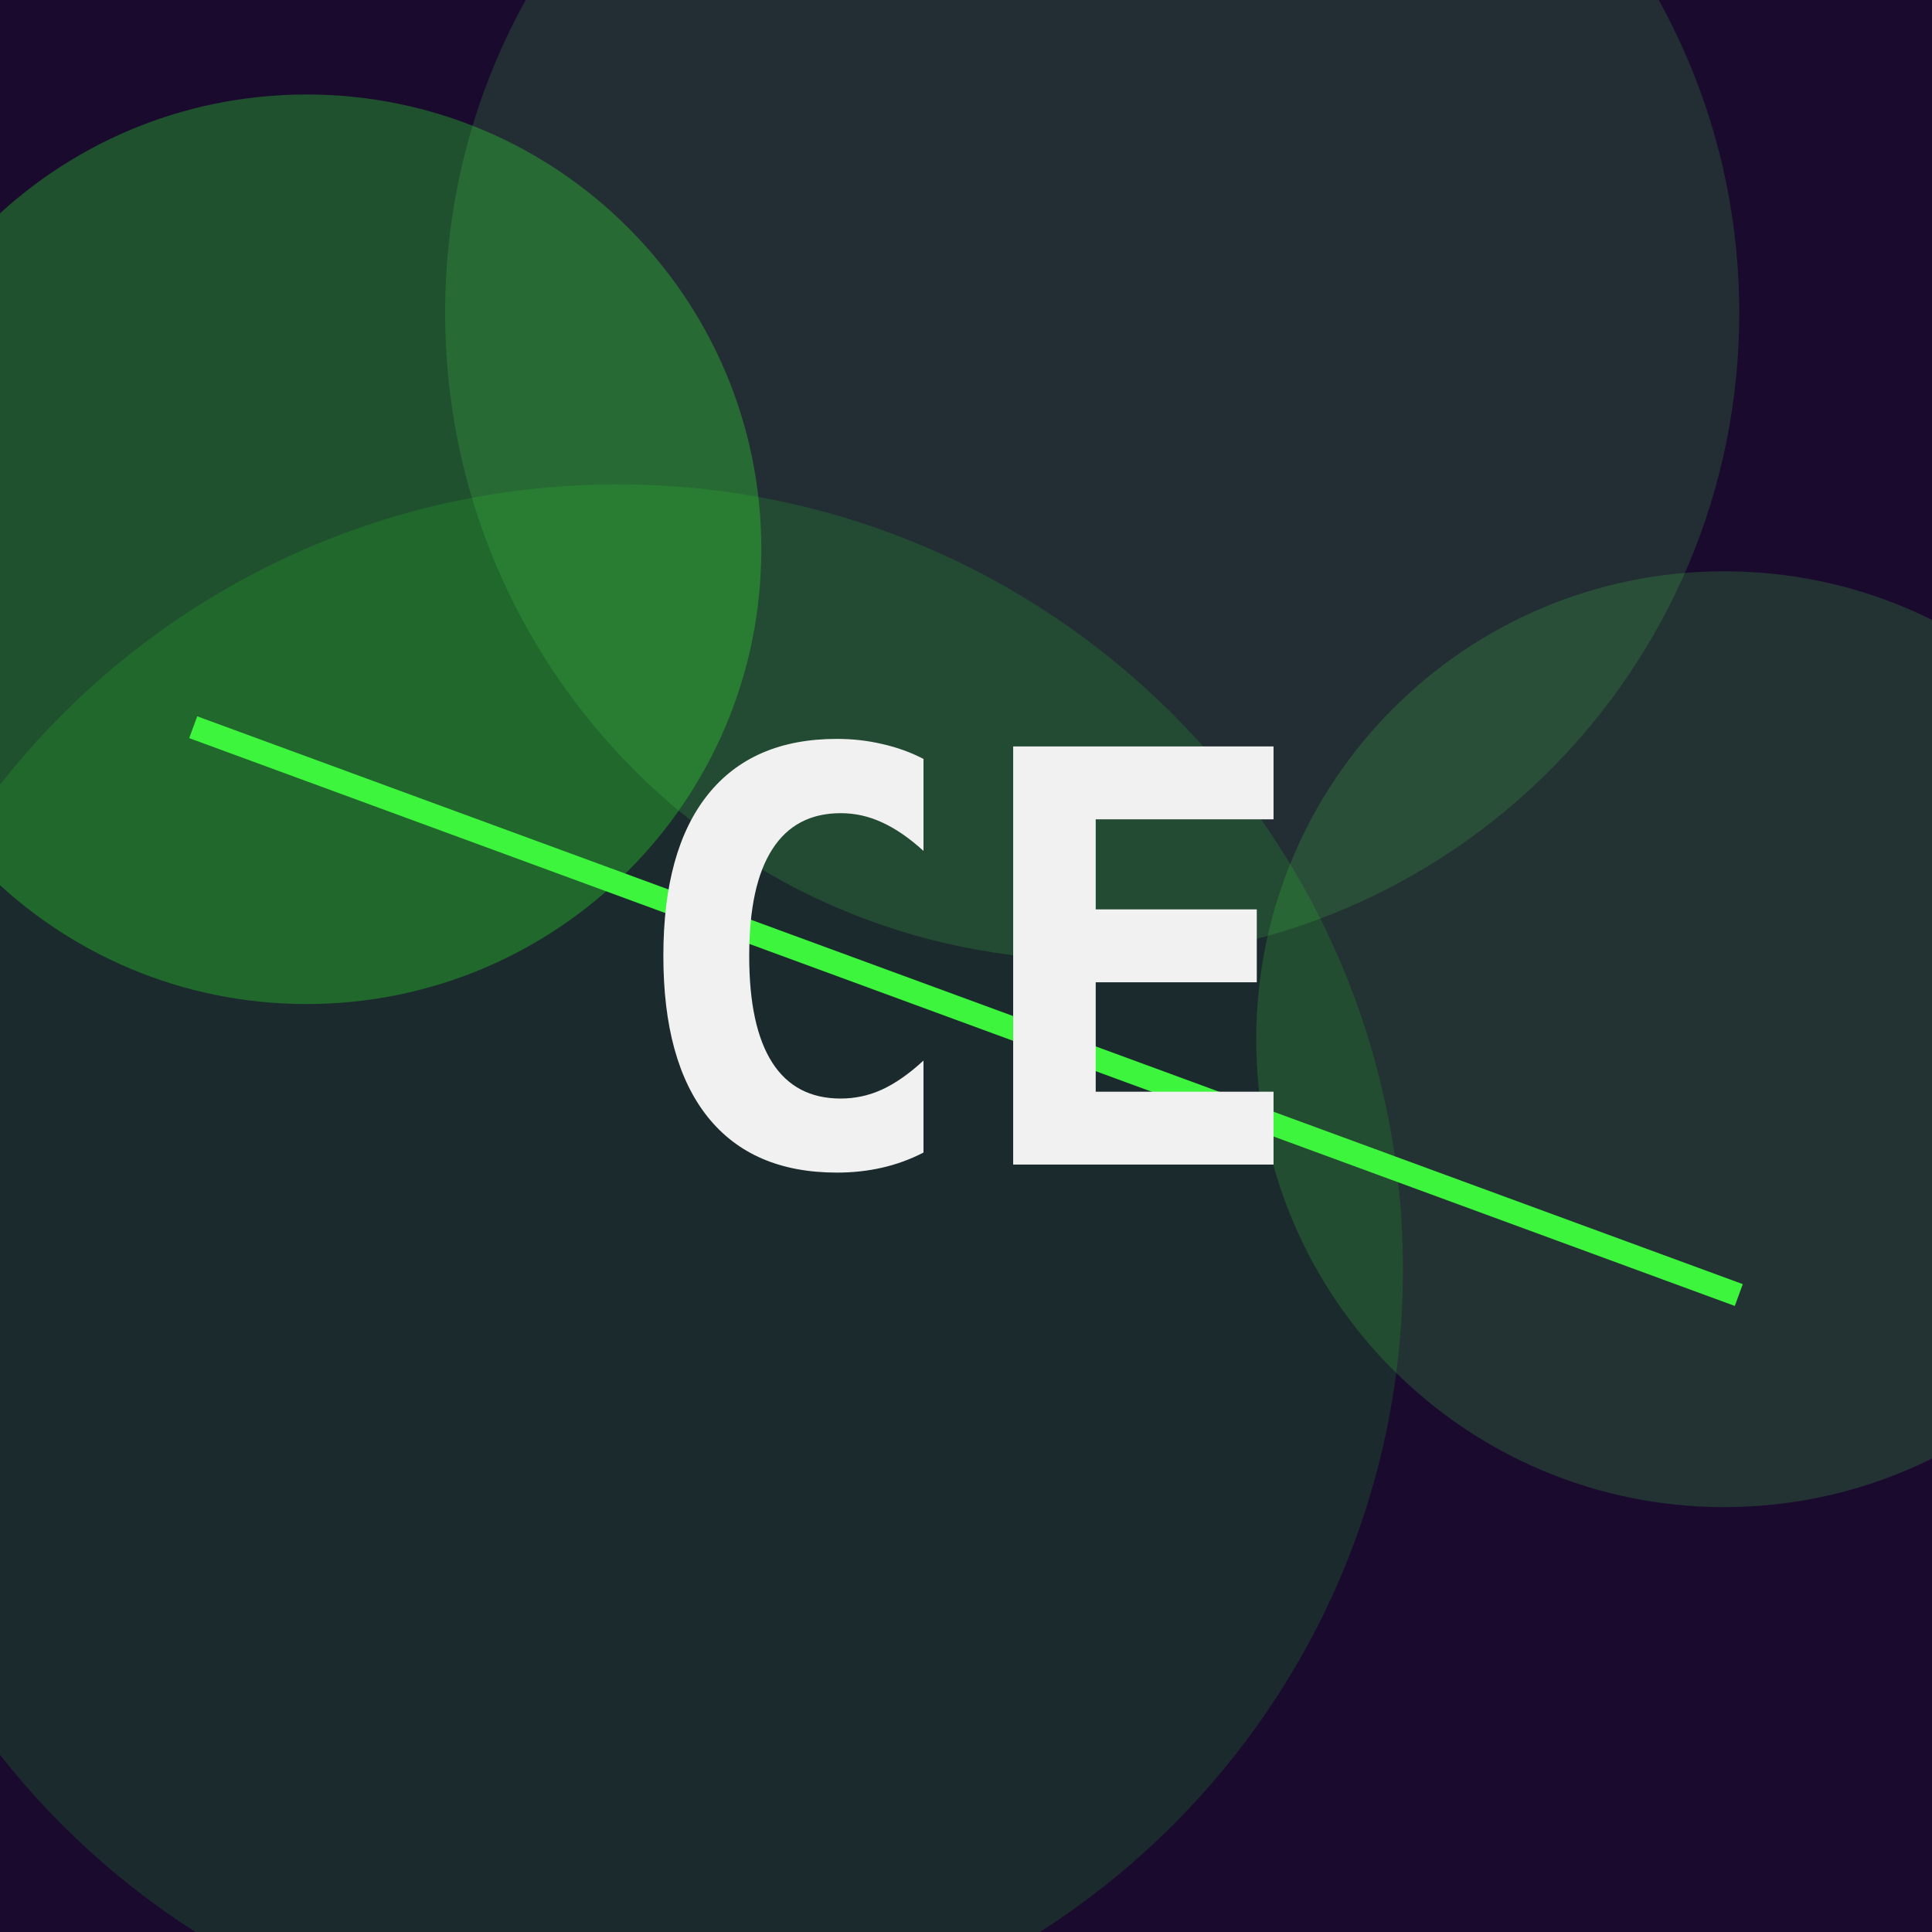
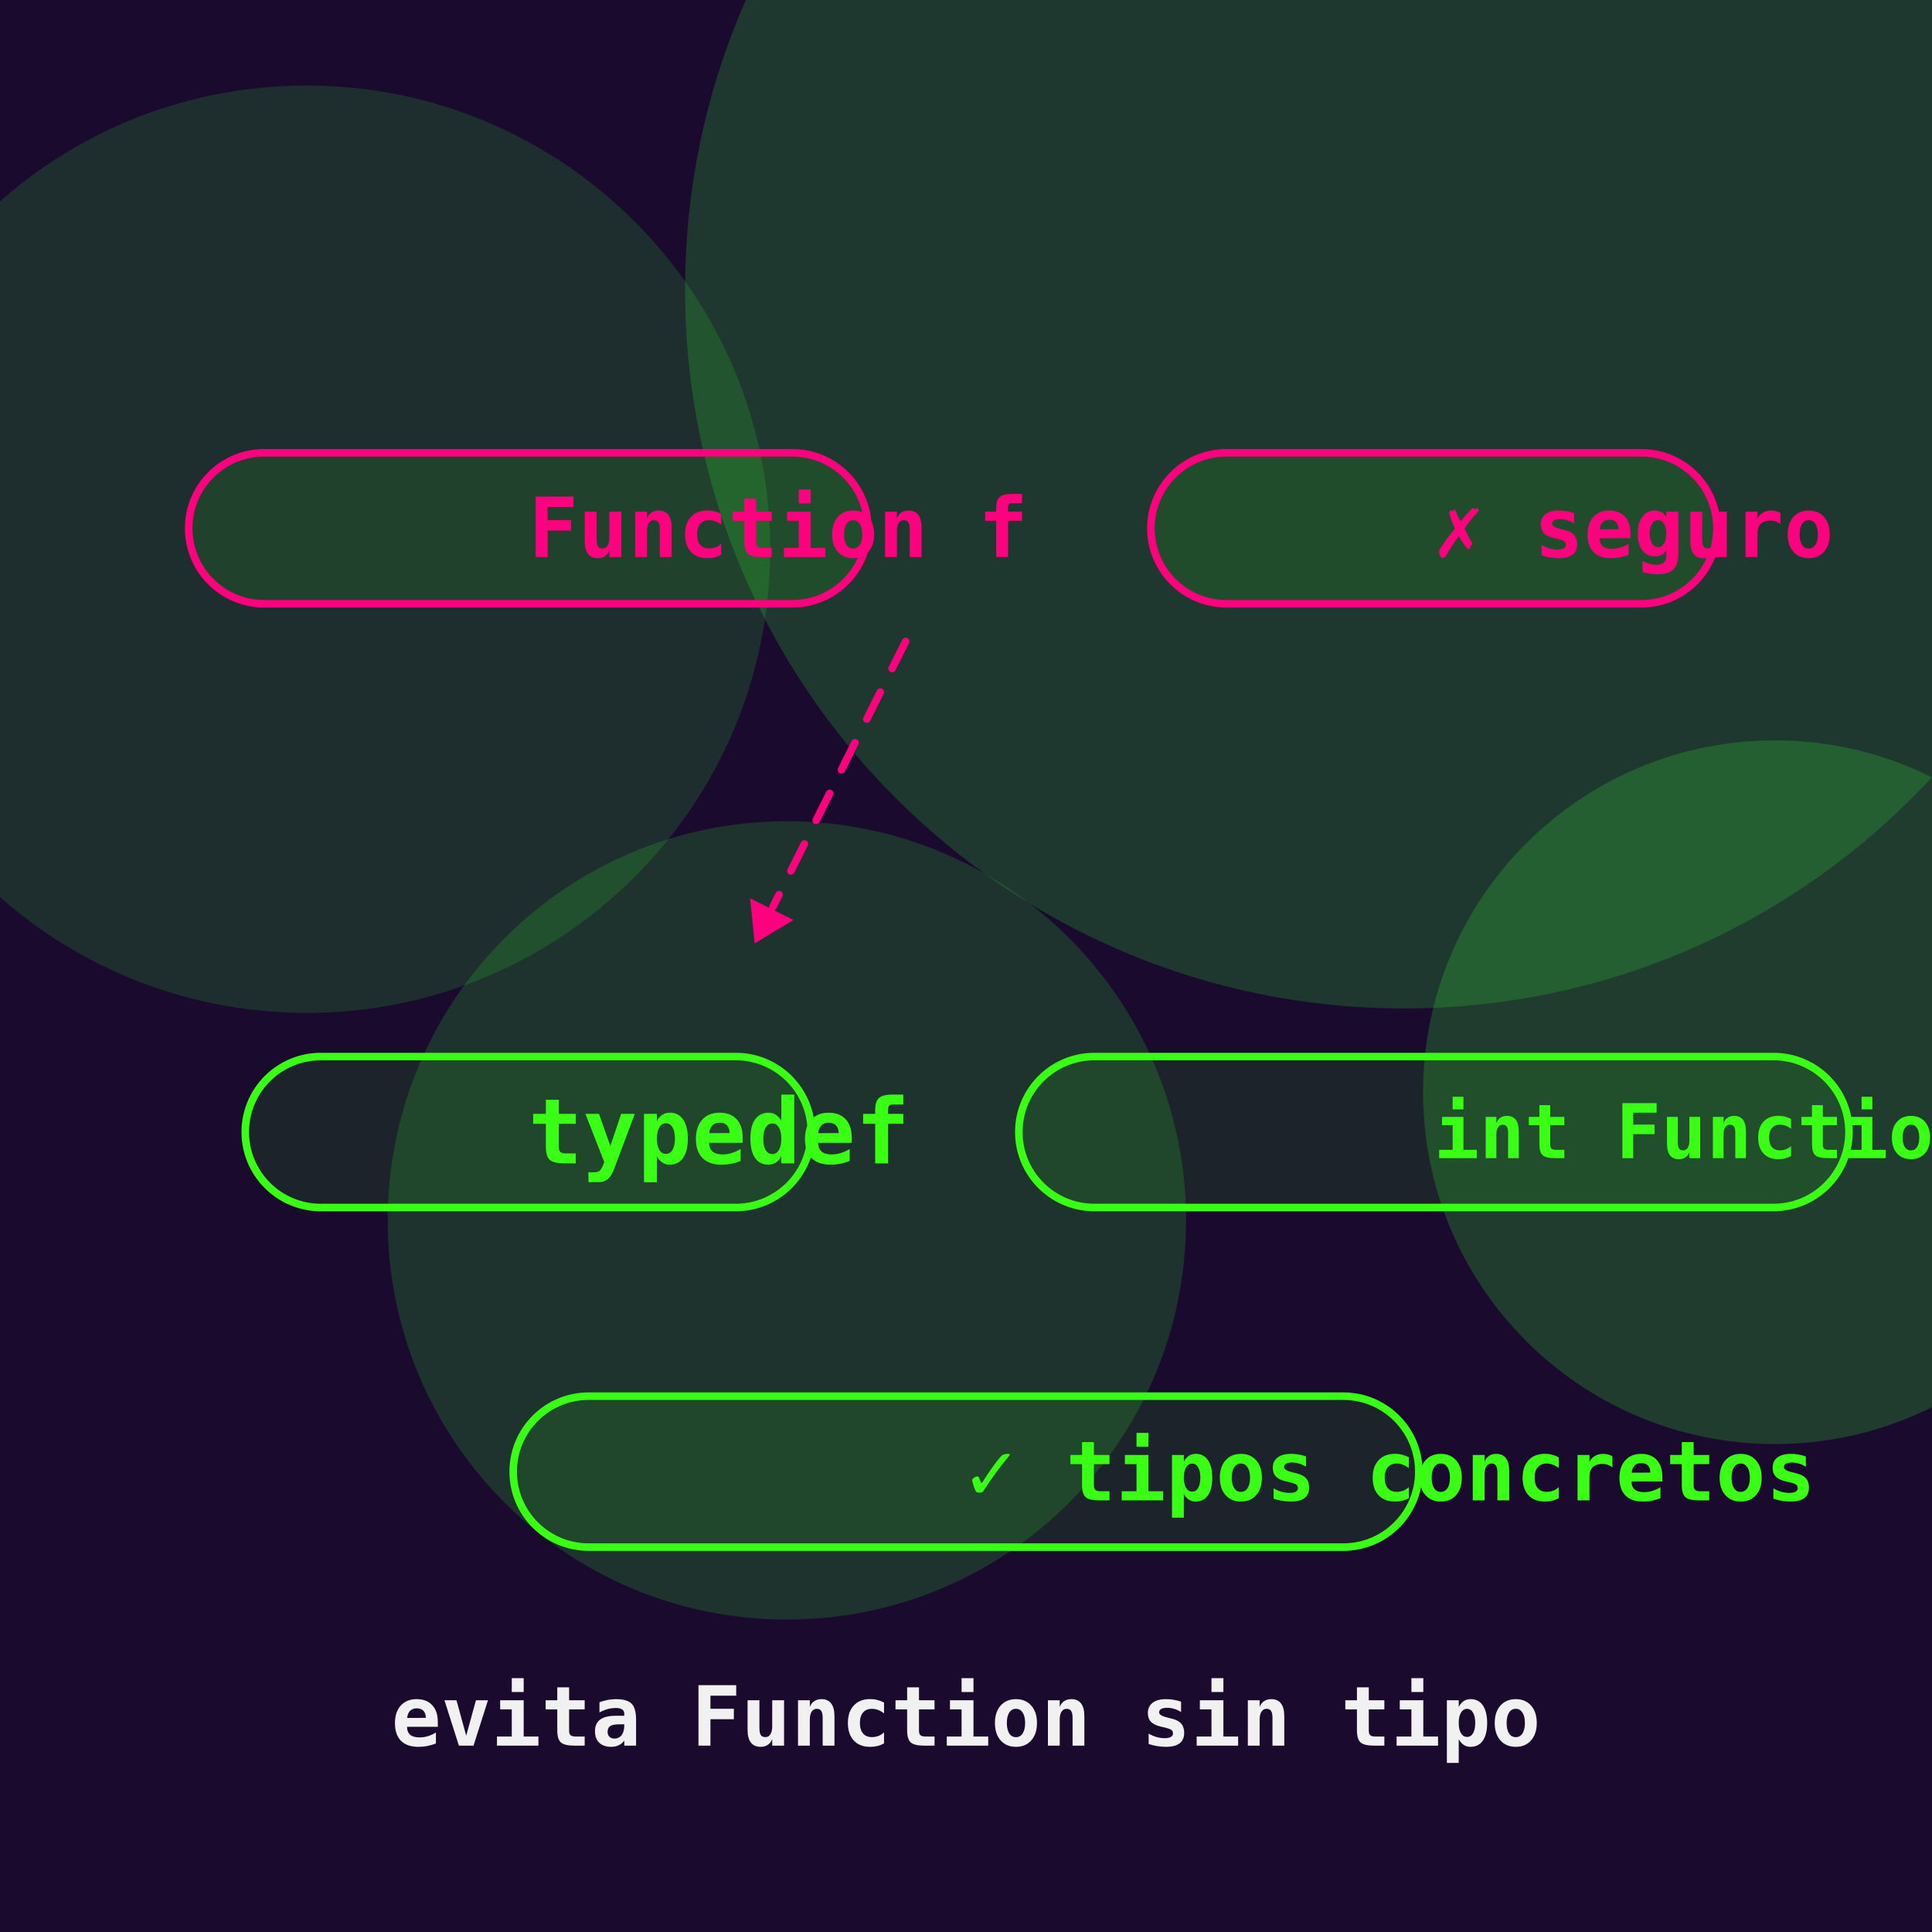
- <svg xmlns="http://www.w3.org/2000/svg" viewBox="0 0 128 128" width="128" height="128" role="img" aria-label="¿Cuál es la buena práctica sobre Function sin tipo?">
-   <rect width="128" height="128" fill="#1a0b2e" />
-   <circle cx="20.31" cy="36.39" r="30.13" fill="hsl(120 90% 57%)" fill-opacity="0.30" />
-   <circle cx="72.36" cy="20.73" r="42.87" fill="hsl(120 90% 66%)" fill-opacity="0.15" />
-   <circle cx="114.23" cy="68.85" r="31.00" fill="hsl(120 90% 64%)" fill-opacity="0.17" />
-   <circle cx="40.92" cy="84.12" r="52.03" fill="hsl(120 90% 55%)" fill-opacity="0.14" />
-   <line x1="12.80" y1="48.18" x2="115.20" y2="85.80" stroke="hsl(120 90% 60%)" stroke-width="1.54" />
-   <text x="64" y="64" text-anchor="middle" dominant-baseline="central" font-family="ui-monospace, monospace" font-size="38" font-weight="700" fill="#f1f1f1">CE</text>
+ <svg xmlns="http://www.w3.org/2000/svg" viewBox="0 0 512 512" width="512" height="512" role="img" aria-label="¿Cuál es la buena práctica sobre Function sin tipo?">
+   <rect x="0" y="0" width="512" height="512" fill="#1a0b2e" />
+   <ellipse cx="81.24" cy="145.55" rx="122.88" ry="122.88" fill="hsl(120 90% 58% / 0.154)" />
+   <ellipse cx="470.37" cy="289.45" rx="93.24" ry="93.24" fill="hsl(120 90% 58% / 0.212)" />
+   <ellipse cx="372.03" cy="76.77" rx="190.48" ry="190.48" fill="hsl(120 90% 58% / 0.194)" />
+   <ellipse cx="208.53" cy="323.42" rx="105.78" ry="105.78" fill="hsl(120 90% 58% / 0.172)" />
+   <rect x="50" y="120" width="180" height="40" rx="20" fill="rgba(57, 255, 20, 0.1)" stroke="#ff007f" stroke-width="2" />
+   <text x="140" y="140" text-anchor="center" dominant-baseline="central" font-family="ui-monospace, SFMono-Regular, Menlo, monospace" font-size="22" font-weight="700" fill="#ff007f">Function f</text>
+   <rect x="305" y="120" width="150" height="40" rx="20" fill="rgba(57, 255, 20, 0.1)" stroke="#ff007f" stroke-width="2" />
+   <text x="380" y="140" text-anchor="center" dominant-baseline="central" font-family="ui-monospace, SFMono-Regular, Menlo, monospace" font-size="22" font-weight="700" fill="#ff007f">✗ seguro</text>
+   <line x1="240" y1="170" x2="204.83" y2="240.34" stroke="#ff007f" stroke-width="2" stroke-linecap="round" stroke-dasharray="8 7" />
+   <polygon points="200,250 198.78,238.06 210.28,243.81" fill="#ff007f" />
+   <rect x="65" y="280" width="150" height="40" rx="20" fill="rgba(57, 255, 20, 0.1)" stroke="#39ff14" stroke-width="2" />
+   <text x="140" y="300" text-anchor="center" dominant-baseline="central" font-family="ui-monospace, SFMono-Regular, Menlo, monospace" font-size="24" font-weight="700" fill="#39ff14">typedef</text>
+   <rect x="270" y="280" width="220" height="40" rx="20" fill="rgba(57, 255, 20, 0.1)" stroke="#39ff14" stroke-width="2" />
+   <text x="380" y="300" text-anchor="center" dominant-baseline="central" font-family="ui-monospace, SFMono-Regular, Menlo, monospace" font-size="20" font-weight="700" fill="#39ff14">int Function(int)</text>
+   <rect x="136" y="370" width="240" height="40" rx="20" fill="rgba(57, 255, 20, 0.1)" stroke="#39ff14" stroke-width="2" />
+   <text x="256" y="390" text-anchor="center" dominant-baseline="central" font-family="ui-monospace, SFMono-Regular, Menlo, monospace" font-size="22" font-weight="700" fill="#39ff14">✓ tipos concretos</text>
+   <text x="256" y="455" text-anchor="middle" dominant-baseline="central" font-family="ui-monospace, SFMono-Regular, Menlo, monospace" font-size="22" font-weight="700" fill="#f1f1f1">evita Function sin tipo</text>
</svg>
